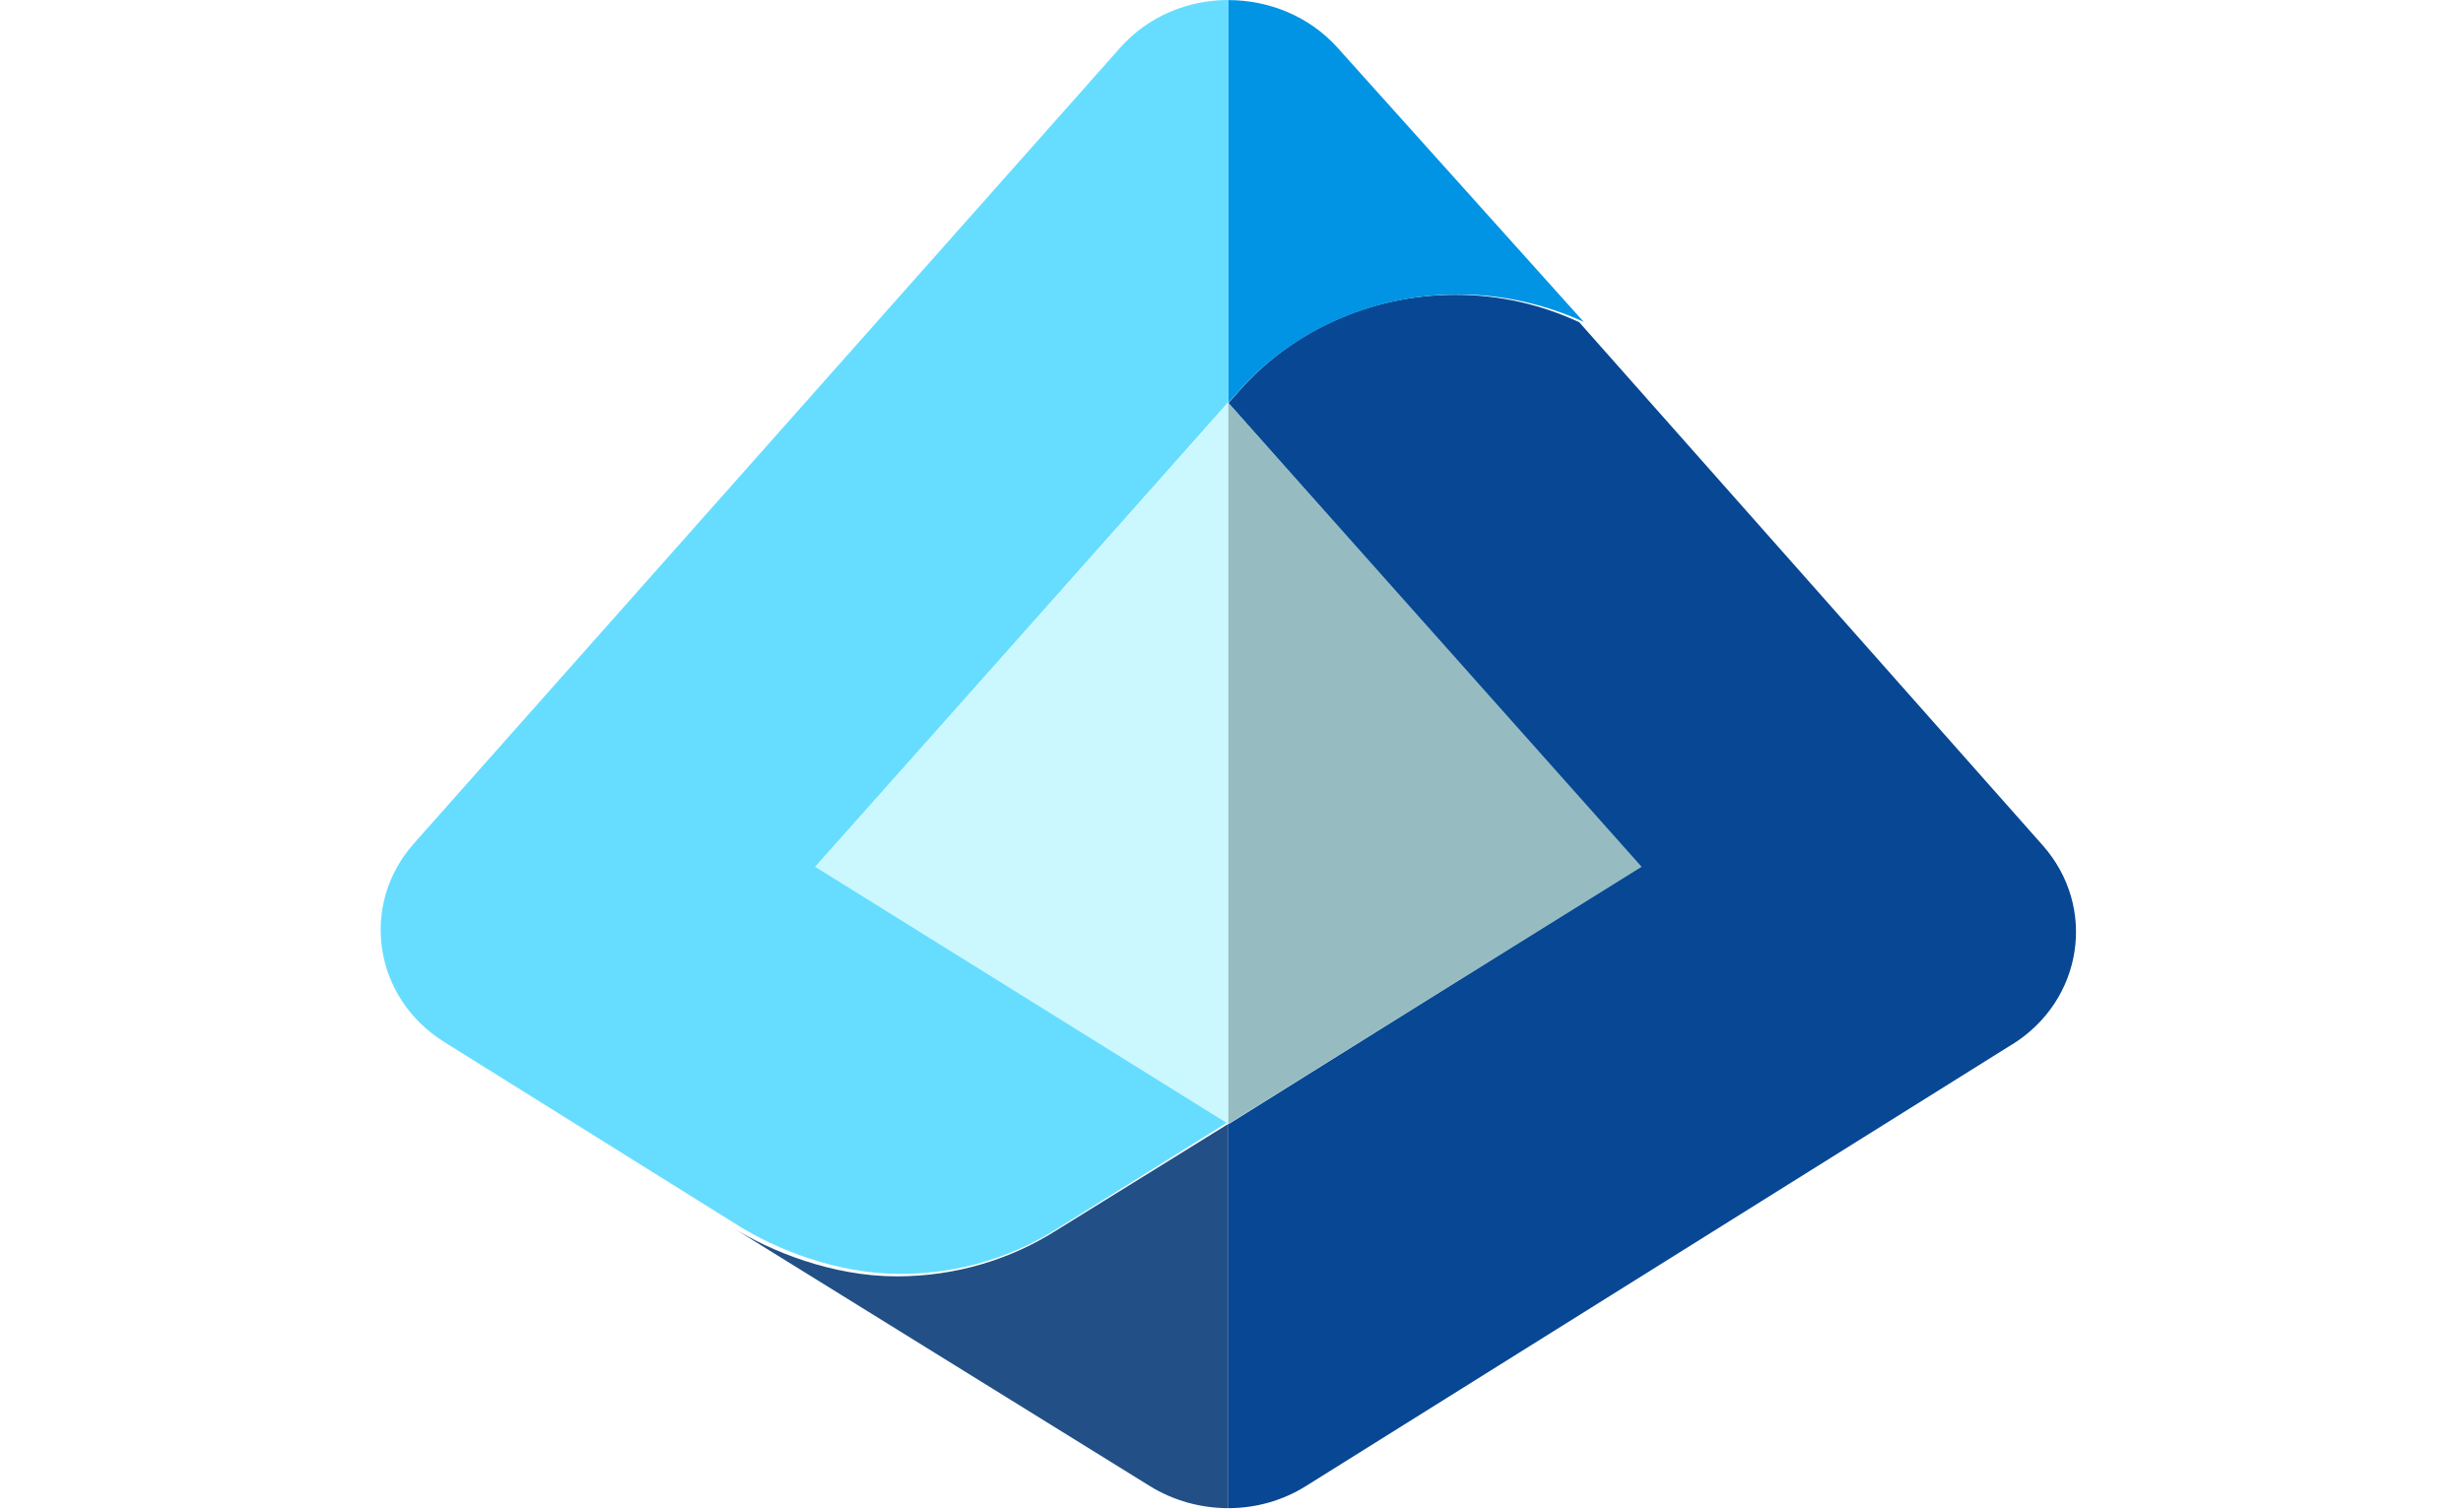
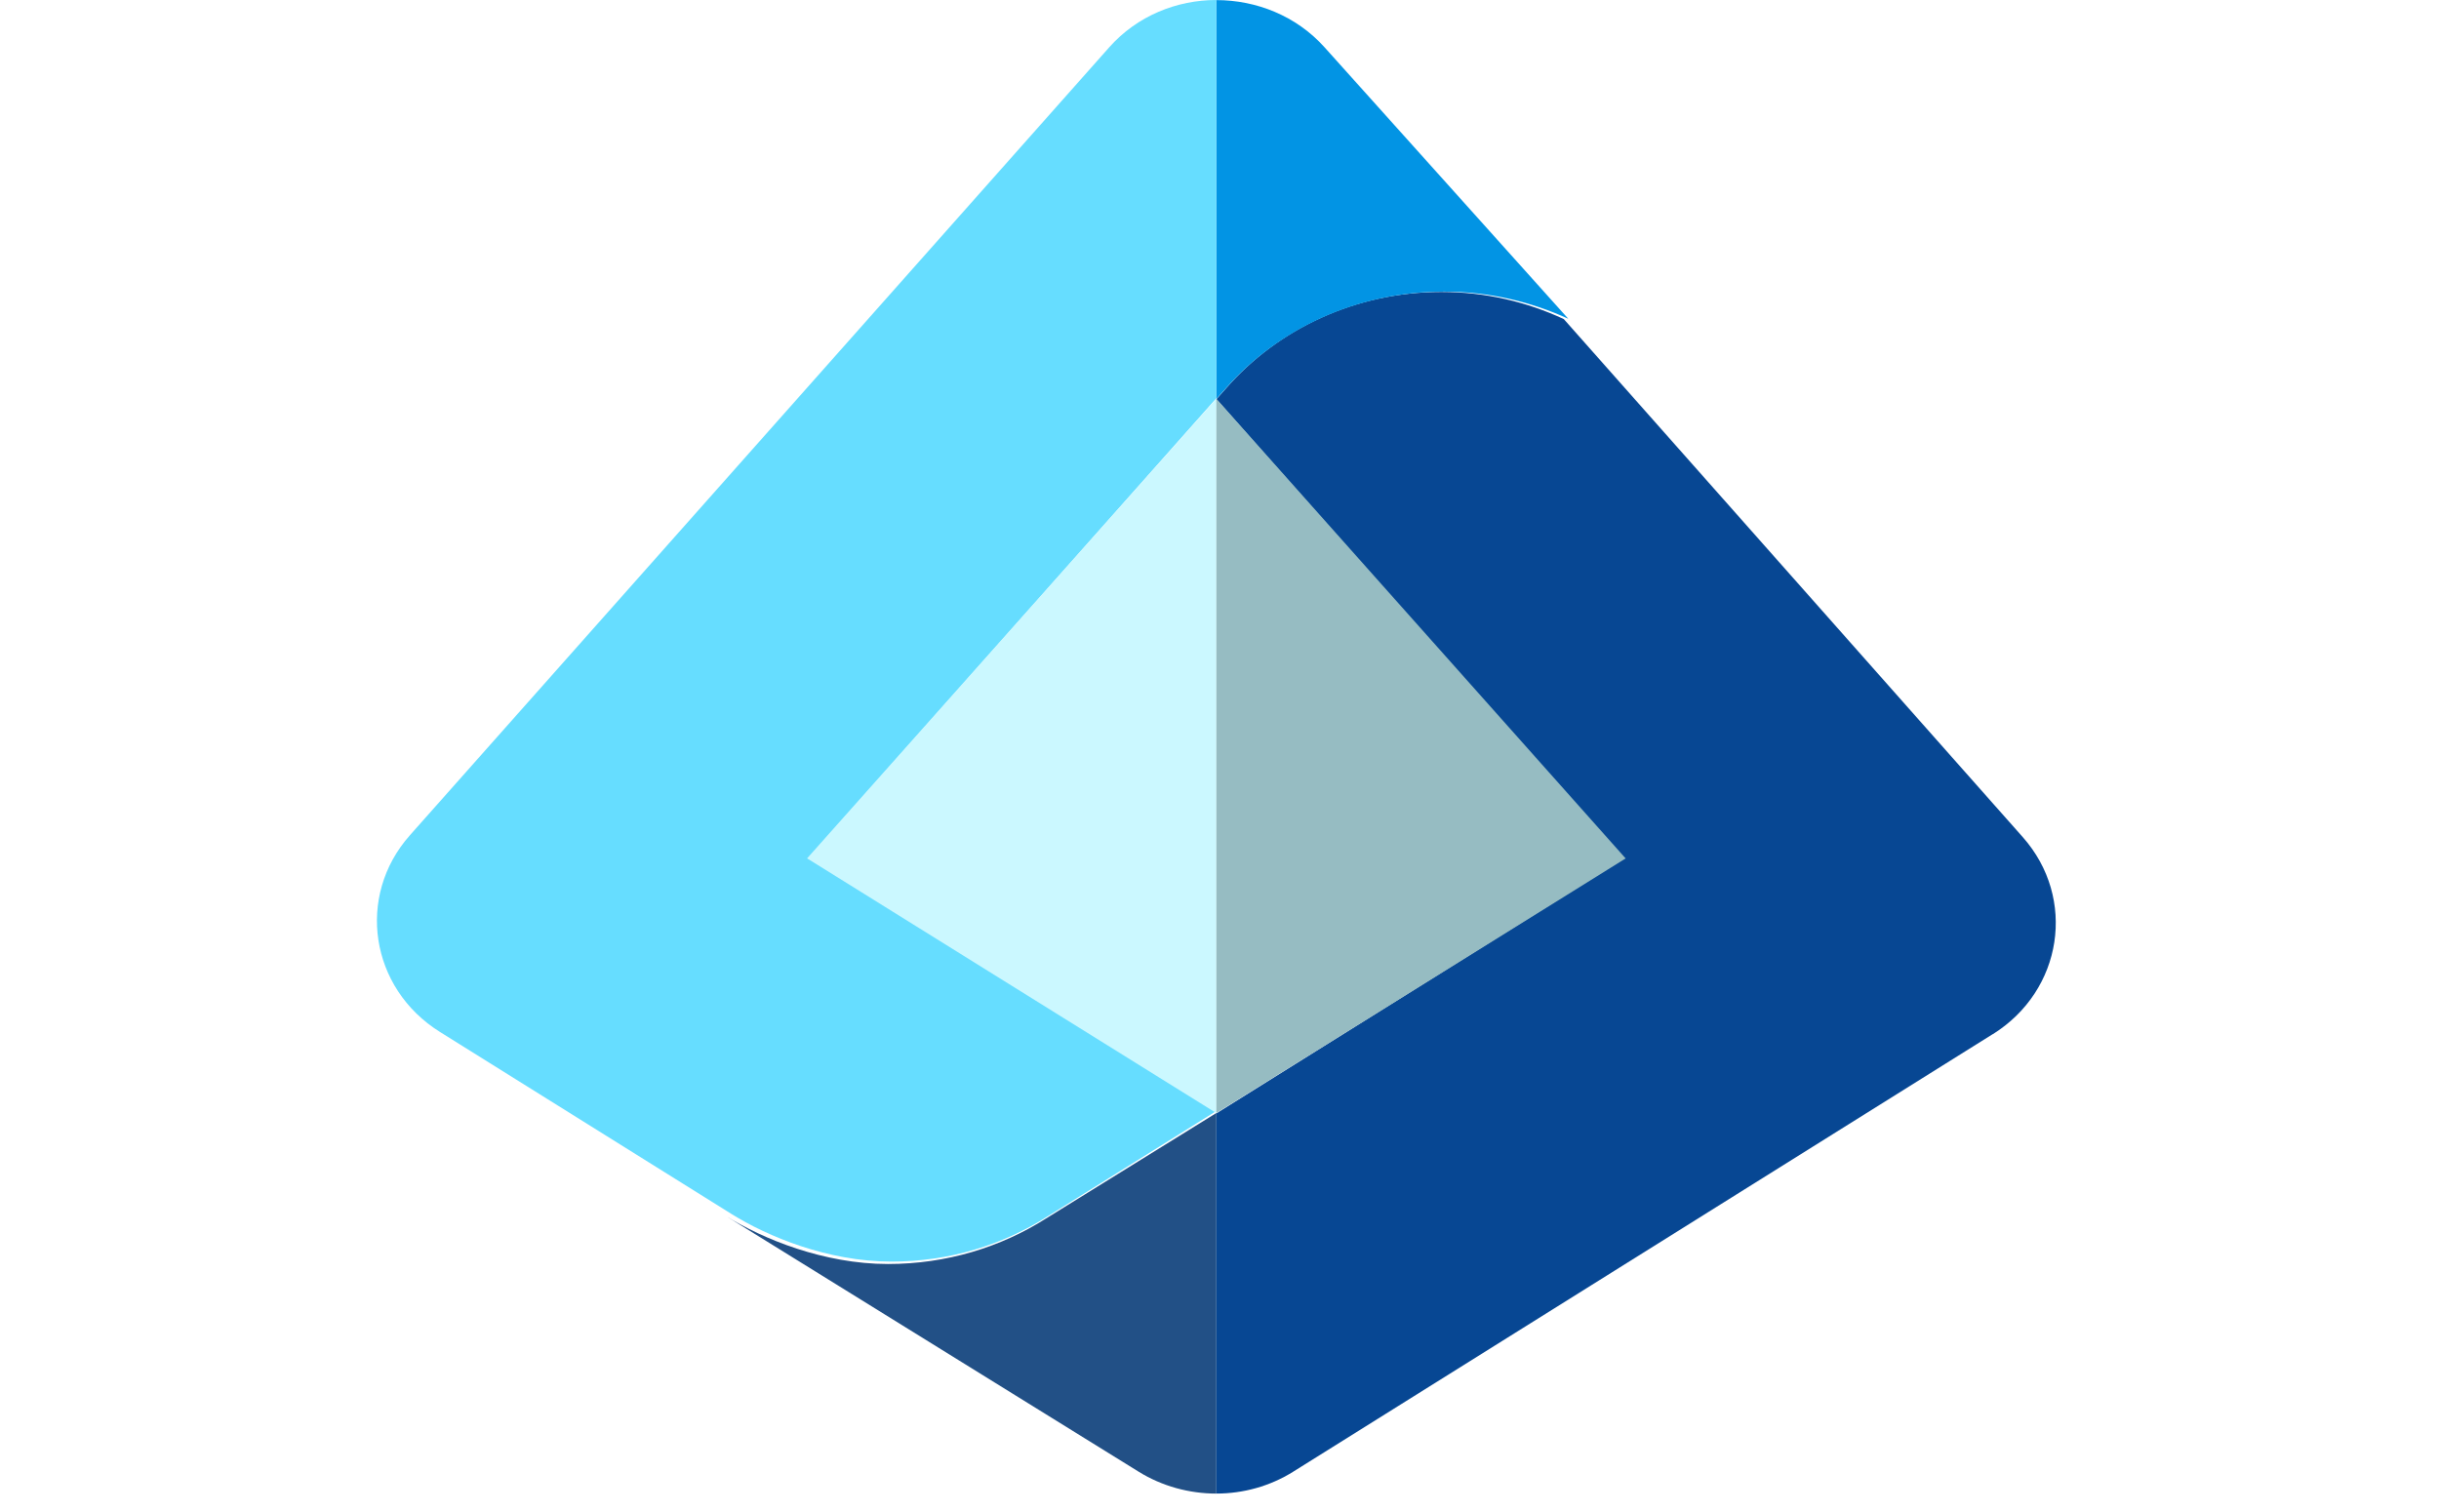
- <svg xmlns="http://www.w3.org/2000/svg" width="220" height="135" viewBox="0 0 220 135" fill="none">
-   <path d="M65.509 109.72C68.809 111.76 74.295 114.028 80.095 114.028C85.376 114.028 90.283 112.51 94.349 109.923C94.349 109.923 94.357 109.923 94.365 109.914L109.716 100.406V134.738C107.284 134.738 104.835 134.08 102.709 132.765L65.509 109.72Z" fill="#225086" />
-   <path d="M100.059 4.261L36.969 75.355C32.099 80.851 33.369 89.154 39.687 93.095C39.687 93.095 63.038 107.675 65.982 109.516C69.246 111.549 74.672 113.81 80.409 113.81C85.633 113.81 90.487 112.297 94.507 109.717C94.507 109.717 94.516 109.717 94.524 109.709L109.708 100.23L72.998 77.305L109.716 35.925V0C106.15 0 102.583 1.42 100.059 4.261Z" fill="#66DDFF" />
-   <path d="M72.799 77.437L73.239 77.706L109.708 100.407H109.716V35.986L109.708 35.977L72.799 77.437Z" fill="#CBF8FF" />
-   <path d="M179.745 93.302C186.064 89.353 187.334 81.033 182.463 75.527L141.058 28.786C137.718 27.229 133.973 26.336 130.011 26.336C122.228 26.336 115.269 29.696 110.642 34.975L109.725 36.011L146.443 77.472L109.716 100.442V134.737C112.131 134.737 114.537 134.081 116.641 132.767L179.745 93.293V93.302Z" fill="#074793" />
-   <path d="M109.725 0V35.977L110.654 34.942C115.341 29.665 122.389 26.307 130.271 26.307C134.294 26.307 138.078 27.208 141.461 28.756L119.483 4.275C116.934 1.431 113.321 0.008 109.716 0.008L109.725 0Z" fill="#0294E4" />
-   <path d="M146.634 77.439L109.716 35.977V100.407L146.634 77.439Z" fill="#96BCC2" />
+ <svg xmlns="http://www.w3.org/2000/svg" width="100" height="62" viewBox="0 0 100 62" fill="none">
+   <path d="M29.777 49.873C31.277 50.8 33.77 51.831 36.407 51.831C38.807 51.831 41.038 51.141 42.886 49.965C42.886 49.965 42.889 49.965 42.893 49.961L49.871 45.639V61.245C48.765 61.245 47.652 60.946 46.686 60.348L29.777 49.873Z" fill="#225086" />
+   <path d="M45.481 1.937L16.804 34.252C14.59 36.75 15.168 40.524 18.039 42.316C18.039 42.316 28.654 48.943 29.992 49.78C31.476 50.704 33.942 51.732 36.55 51.732C38.924 51.732 41.13 51.044 42.958 49.871C42.958 49.871 42.962 49.871 42.966 49.868L49.867 45.559L33.181 35.139L49.871 16.33V0C48.25 0 46.629 0.646 45.481 1.937Z" fill="#66DDFF" />
+   <path d="M33.09 35.199L33.29 35.321L49.867 45.64H49.871V16.357L49.867 16.353L33.09 35.199Z" fill="#CBF8FF" />
+   <path d="M81.702 42.41C84.575 40.615 85.152 36.834 82.938 34.33L64.117 13.085C62.599 12.377 60.897 11.971 59.096 11.971C55.558 11.971 52.395 13.498 50.292 15.898L49.875 16.369L66.565 35.215L49.871 45.656V61.244C50.969 61.244 52.062 60.946 53.019 60.349L81.702 42.406V42.41Z" fill="#074793" />
+   <path d="M49.875 0V16.353L50.297 15.883C52.428 13.484 55.631 11.958 59.214 11.958C61.043 11.958 62.763 12.367 64.3 13.071L54.31 1.943C53.152 0.65 51.51 0.004 49.871 0.004L49.875 0Z" fill="#0294E4" />
+   <path d="M66.652 35.2L49.871 16.353V45.64L66.652 35.2Z" fill="#96BCC2" />
</svg>
